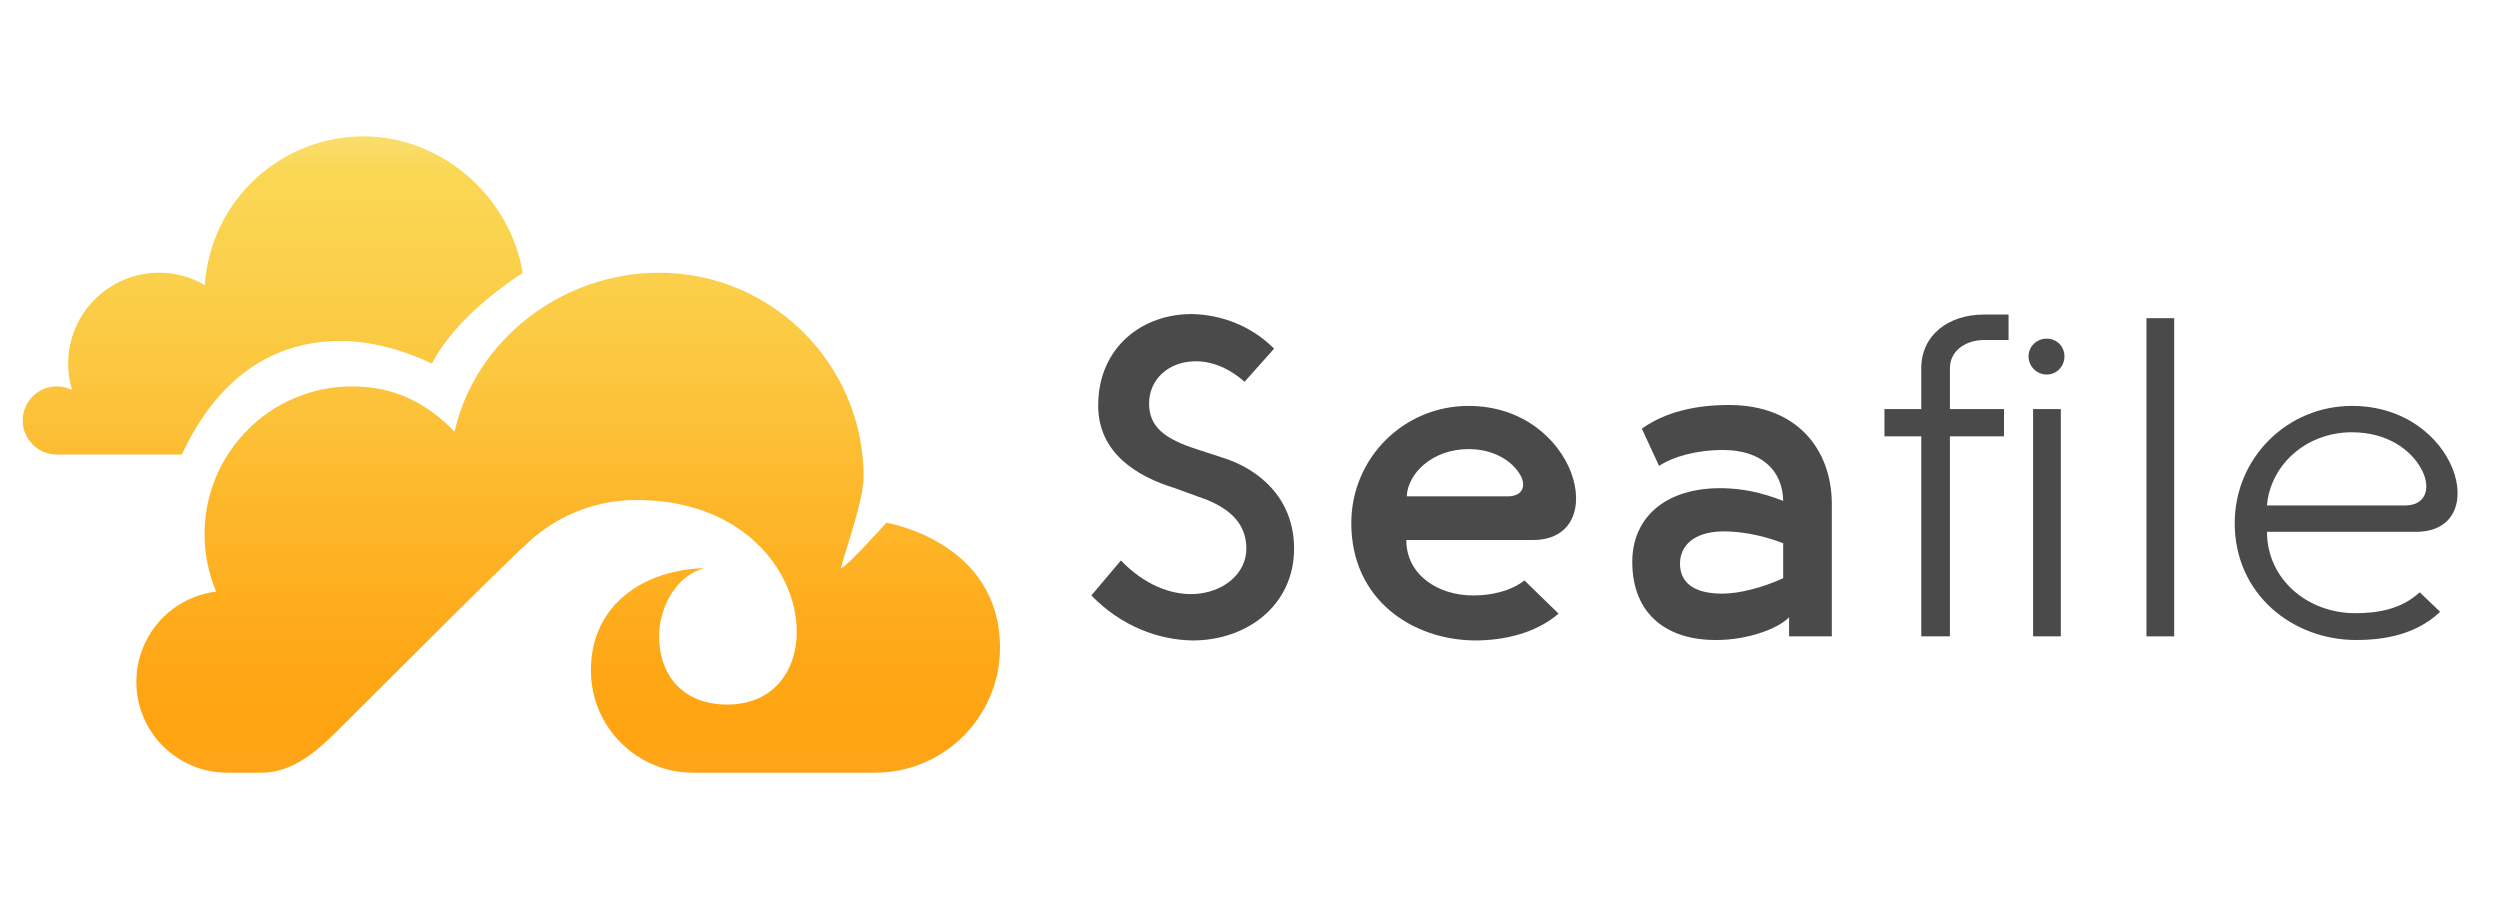
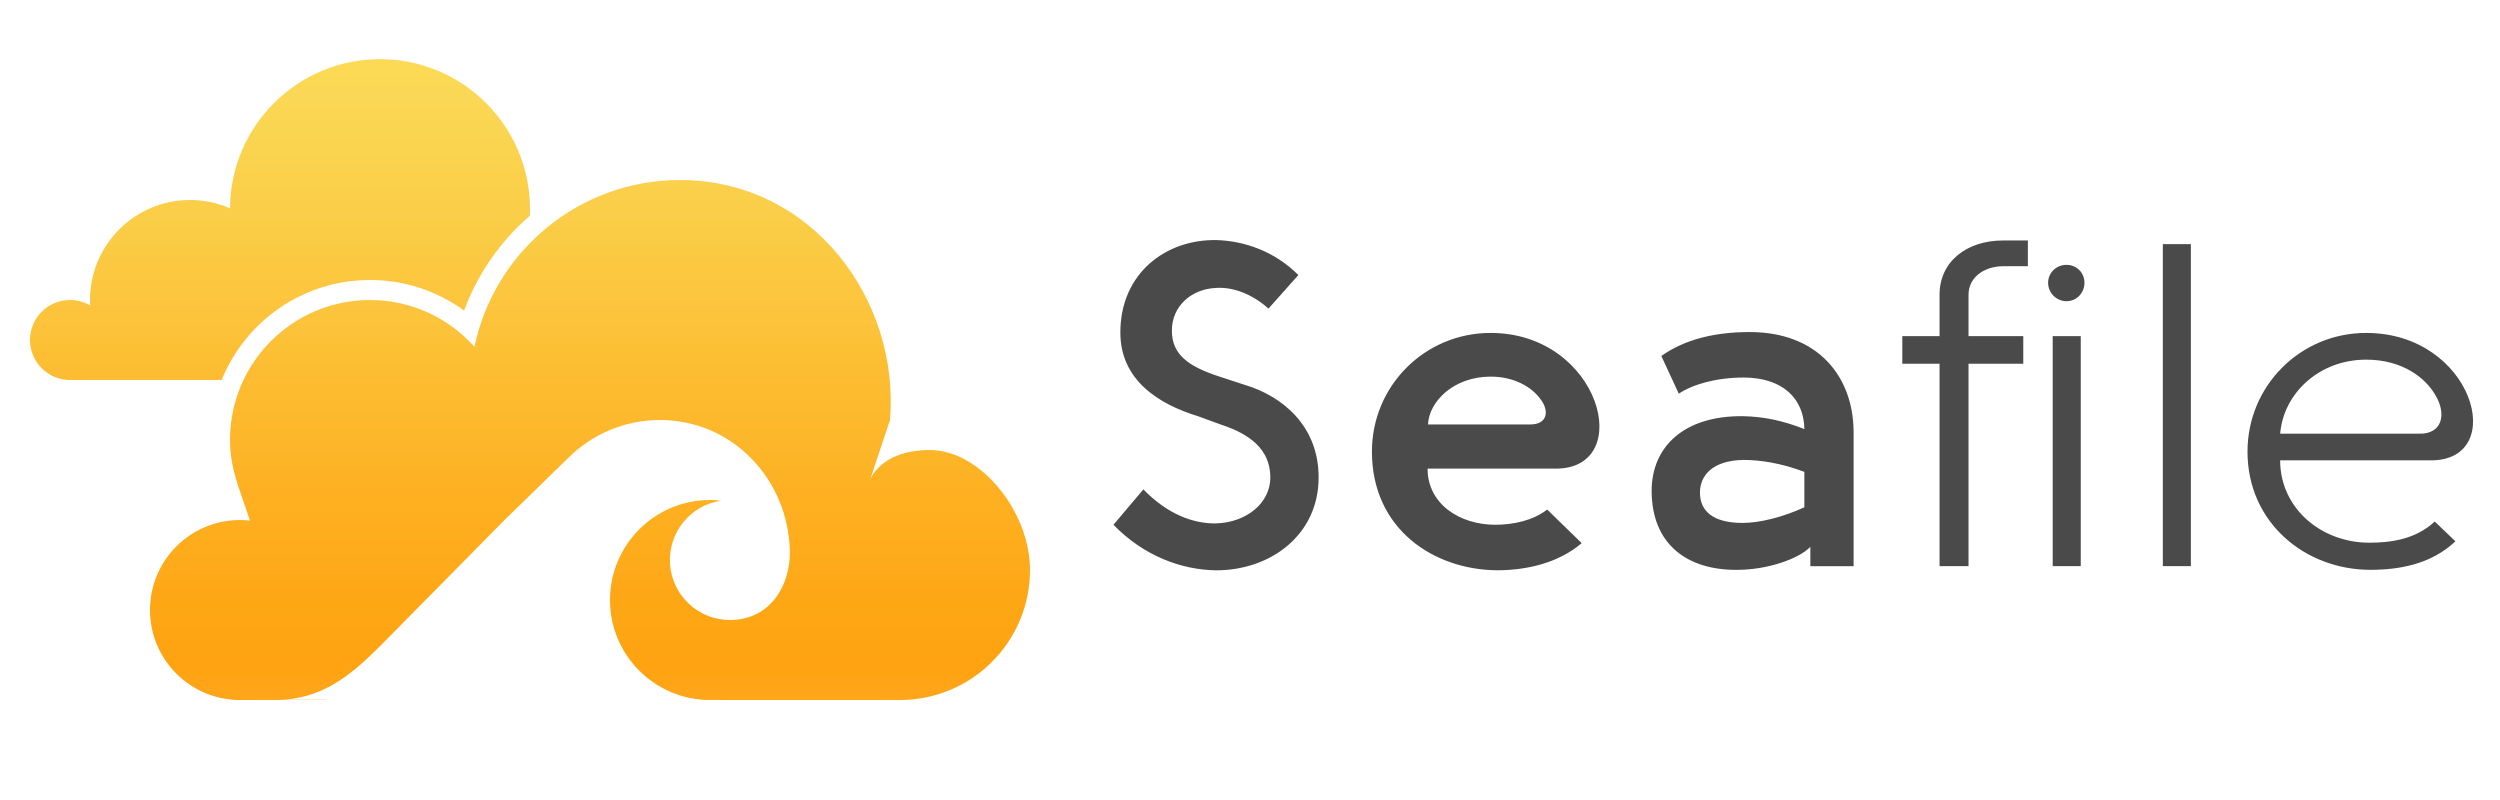
- <svg xmlns="http://www.w3.org/2000/svg" fill="none" width="110" height="40">
+ <svg xmlns="http://www.w3.org/2000/svg" width="100" height="32" fill="none">
+   <path d="M21.2 8.4l-.004.229c-1.173 1.011-2.087 2.313-2.632 3.794A6.37 6.37 0 0 0 14.8 11.2c-2.686 0-4.985 1.655-5.935 4H2.8a1.6 1.6 0 0 1 0-3.2c.294 0 .569.079.806.217l-.002-.054-.003-.123V12a4 4 0 0 1 4-4c.569 0 1.11.119 1.6.333a6 6 0 0 1 12 .067z" fill="url(#A)" />
+   <path d="M28.595 27.995L28.4 28a4 4 0 1 1 0-8c.153 0 .303.009.451.025A2.4 2.4 0 0 0 29.2 24.8c1.585 0 2.435-1.362 2.393-2.8-.083-2.827-2.289-5.2-5.193-5.2-1.438 0-2.74.584-3.681 1.527L20.182 20.8l-.001.001-4.999 5.064c-1.165 1.165-2.348 2.128-4.107 2.128h1.979l-.008.008H9.6a3.6 3.6 0 0 1 0-7.2c.135 0 .269.008.4.022l-.249-.727c-.302-.858-.551-1.567-.551-2.495a5.6 5.6 0 0 1 5.6-5.6c1.661 0 3.153.723 4.178 1.871.797-3.81 4.175-6.671 8.222-6.671 5.29 0 8.8 4.8 8.4 9.6l-.8 2.4s.4-1.2 2.4-1.2 4 2.442 4 4.8A5.2 5.2 0 0 1 36 28h-7.2a4.4 4.4 0 0 1-.131-.002l-.073-.003z" fill="url(#A)" />
+   <path d="M48.881 16.998c1.104.368 1.932.975 1.932 2.098 0 1.03-.957 1.803-2.171 1.84-.902.018-1.95-.368-2.907-1.362l-1.196 1.417c1.214 1.251 2.723 1.803 4.103 1.822 2.208 0 4.103-1.435 4.103-3.717 0-2.079-1.472-3.257-2.944-3.698l-1.012-.331c-1.251-.405-1.914-.883-1.914-1.84 0-.994.791-1.674 1.785-1.711.644-.037 1.398.221 2.079.828l1.196-1.343c-.938-.938-2.134-1.362-3.275-1.398-2.024-.037-3.846 1.325-3.846 3.698 0 1.914 1.546 2.87 3.11 3.349l.957.35zm13.006 3.385c-.57.442-1.362.607-2.079.607-1.417 0-2.705-.828-2.705-2.245h5.134c3.202 0 1.785-5.428-2.613-5.428-2.631 0-4.747 2.116-4.747 4.747 0 3.11 2.484 4.729 5.005 4.747 1.233 0 2.484-.313 3.386-1.086l-1.38-1.343zm-4.766-3.404c.037-.92 1.03-1.914 2.502-1.914.957 0 1.638.423 1.969.865.405.497.313 1.049-.386 1.049h-4.085zm10.031-1.233c.552-.368 1.49-.644 2.594-.644 1.546 0 2.41.828 2.429 2.061-.883-.35-1.656-.497-2.429-.515-2.392-.037-3.68 1.233-3.68 2.981 0 2.153 1.435 3.183 3.422 3.165 1.214 0 2.466-.442 2.926-.92v.773h1.73v-5.391c-.018-2.19-1.417-3.974-4.158-3.974-1.398 0-2.594.294-3.533.957l.699 1.509zm5.023 4.545c-.883.405-1.803.626-2.466.626-1.196 0-1.711-.478-1.711-1.214 0-.662.478-1.288 1.748-1.306.662 0 1.509.129 2.429.478v1.417zm7.946-10.672c-1.435 0-2.539.828-2.539 2.171v1.656h-1.49v1.104h1.49v8.096h1.159V14.55h2.19v-1.104h-2.19V11.79c0-.736.681-1.141 1.38-1.141h.994v-1.03h-.994zm2.539 2.429c.405 0 .718-.331.718-.736s-.313-.718-.718-.718-.736.313-.736.718a.74.74 0 0 0 .736.736zm-.552 10.598h1.122v-9.2h-1.122v9.2zm4.405 0h1.122V9.766h-1.122v12.88zm10.876-1.784c-.773.718-1.766.846-2.613.846-1.932 0-3.57-1.38-3.57-3.294h6.054c3.091-.018 1.674-5.097-2.613-5.097-2.631 0-4.747 2.116-4.747 4.747 0 2.87 2.337 4.729 4.913 4.729 1.159 0 2.429-.221 3.404-1.141l-.828-.791zm-6.182-3.514c.129-1.601 1.546-2.962 3.441-2.962 1.435 0 2.374.718 2.778 1.435.442.754.258 1.527-.626 1.527h-5.594z" fill="#4a4a4a" />
  <defs>
-     <linearGradient id="paint0_linear" x1="1" y1="6" x2="1" y2="34" gradientUnits="userSpaceOnUse">
-       <stop offset="0.015" stop-color="#FADD68" />
-       <stop offset="0.053" stop-color="#FAD754" />
-       <stop offset="0.091" stop-color="#FAD652" />
-       <stop offset="0.126" stop-color="#FAD450" />
-       <stop offset="0.16" stop-color="#FAD34E" />
-       <stop offset="0.195" stop-color="#FBD04B" />
-       <stop offset="0.232" stop-color="#FBCF49" />
-       <stop offset="0.269" stop-color="#FBCC46" />
-       <stop offset="0.304" stop-color="#FBCB45" />
-       <stop offset="0.337" stop-color="#FBC840" />
-       <stop offset="0.373" stop-color="#FCC741" />
-       <stop offset="0.408" stop-color="#FCC33A" />
-       <stop offset="0.445" stop-color="#FCC138" />
-       <stop offset="0.48" stop-color="#FCBE34" />
-       <stop offset="0.519" stop-color="#FDBB30" />
-       <stop offset="0.551" stop-color="#FDB92D" />
-       <stop offset="0.587" stop-color="#FDB629" />
-       <stop offset="0.621" stop-color="#FDB527" />
-       <stop offset="0.66" stop-color="#FDB224" />
-       <stop offset="0.697" stop-color="#FEB021" />
-       <stop offset="0.734" stop-color="#FEAD1D" />
-       <stop offset="0.768" stop-color="#FEAB1B" />
-       <stop offset="0.801" stop-color="#FEA919" />
-       <stop offset="0.837" stop-color="#FEA716" />
-       <stop offset="0.876" stop-color="#FFA614" />
-       <stop offset="0.912" stop-color="#FEA412" />
-       <stop offset="0.947" stop-color="#FFA310" />
-       <stop offset="0.98" stop-color="#FFA519" />
-     </linearGradient>
-     <linearGradient id="paint1_linear" x1="1" y1="6" x2="1" y2="34" gradientUnits="userSpaceOnUse">
-       <stop offset="0.015" stop-color="#FADD68" />
-       <stop offset="0.053" stop-color="#FAD754" />
-       <stop offset="0.091" stop-color="#FAD652" />
-       <stop offset="0.126" stop-color="#FAD450" />
-       <stop offset="0.16" stop-color="#FAD34E" />
-       <stop offset="0.195" stop-color="#FBD04B" />
-       <stop offset="0.232" stop-color="#FBCF49" />
-       <stop offset="0.269" stop-color="#FBCC46" />
-       <stop offset="0.304" stop-color="#FBCB45" />
-       <stop offset="0.337" stop-color="#FBC840" />
-       <stop offset="0.373" stop-color="#FCC741" />
-       <stop offset="0.408" stop-color="#FCC33A" />
-       <stop offset="0.445" stop-color="#FCC138" />
-       <stop offset="0.48" stop-color="#FCBE34" />
-       <stop offset="0.519" stop-color="#FDBB30" />
-       <stop offset="0.551" stop-color="#FDB92D" />
-       <stop offset="0.587" stop-color="#FDB629" />
-       <stop offset="0.621" stop-color="#FDB527" />
-       <stop offset="0.66" stop-color="#FDB224" />
-       <stop offset="0.697" stop-color="#FEB021" />
-       <stop offset="0.734" stop-color="#FEAD1D" />
-       <stop offset="0.768" stop-color="#FEAB1B" />
-       <stop offset="0.801" stop-color="#FEA919" />
-       <stop offset="0.837" stop-color="#FEA716" />
-       <stop offset="0.876" stop-color="#FFA614" />
-       <stop offset="0.912" stop-color="#FEA412" />
-       <stop offset="0.947" stop-color="#FFA310" />
-       <stop offset="0.98" stop-color="#FFA519" />
-     </linearGradient>
-     <linearGradient id="paint2_linear" x1="1" y1="6" x2="1" y2="34" gradientUnits="userSpaceOnUse">
-       <stop offset="0.015" stop-color="#FADD68" />
-       <stop offset="0.053" stop-color="#FAD754" />
-       <stop offset="0.091" stop-color="#FAD652" />
-       <stop offset="0.126" stop-color="#FAD450" />
-       <stop offset="0.16" stop-color="#FAD34E" />
-       <stop offset="0.195" stop-color="#FBD04B" />
-       <stop offset="0.232" stop-color="#FBCF49" />
-       <stop offset="0.269" stop-color="#FBCC46" />
-       <stop offset="0.304" stop-color="#FBCB45" />
-       <stop offset="0.337" stop-color="#FBC840" />
-       <stop offset="0.373" stop-color="#FCC741" />
-       <stop offset="0.408" stop-color="#FCC33A" />
-       <stop offset="0.445" stop-color="#FCC138" />
-       <stop offset="0.48" stop-color="#FCBE34" />
-       <stop offset="0.519" stop-color="#FDBB30" />
-       <stop offset="0.551" stop-color="#FDB92D" />
-       <stop offset="0.587" stop-color="#FDB629" />
-       <stop offset="0.621" stop-color="#FDB527" />
-       <stop offset="0.66" stop-color="#FDB224" />
-       <stop offset="0.697" stop-color="#FEB021" />
-       <stop offset="0.734" stop-color="#FEAD1D" />
-       <stop offset="0.768" stop-color="#FEAB1B" />
-       <stop offset="0.801" stop-color="#FEA919" />
-       <stop offset="0.837" stop-color="#FEA716" />
-       <stop offset="0.876" stop-color="#FFA614" />
-       <stop offset="0.912" stop-color="#FEA412" />
-       <stop offset="0.947" stop-color="#FFA310" />
-       <stop offset="0.98" stop-color="#FFA519" />
+     <linearGradient id="A" x1="1.6" y1="2.4" x2="1.6" y2="28" gradientUnits="userSpaceOnUse">
+       <stop offset=".016" stop-color="#fcda56" />
+       <stop offset=".046" stop-color="#fad855" />
+       <stop offset=".08" stop-color="#fad653" />
+       <stop offset=".109" stop-color="#fad551" />
+       <stop offset=".141" stop-color="#fad44f" />
+       <stop offset=".17" stop-color="#fbd24d" />
+       <stop offset=".203" stop-color="#fbcf4a" />
+       <stop offset=".234" stop-color="#fbce49" />
+       <stop offset=".267" stop-color="#facc46" />
+       <stop offset=".297" stop-color="#faca43" />
+       <stop offset=".329" stop-color="#fbc840" />
+       <stop offset=".357" stop-color="#fcc73f" />
+       <stop offset=".389" stop-color="#fcc43c" />
+       <stop offset=".423" stop-color="#fcc23a" />
+       <stop offset=".451" stop-color="#fcc035" />
+       <stop offset=".484" stop-color="#fcbd32" />
+       <stop offset=".514" stop-color="#fdbb30" />
+       <stop offset=".546" stop-color="#fdba2e" />
+       <stop offset=".58" stop-color="#fdb72a" />
+       <stop offset=".608" stop-color="#fdb629" />
+       <stop offset=".64" stop-color="#fdb326" />
+       <stop offset=".672" stop-color="#feb022" />
+       <stop offset=".703" stop-color="#feb021" />
+       <stop offset=".735" stop-color="#fead1d" />
+       <stop offset=".764" stop-color="#feac1c" />
+       <stop offset=".796" stop-color="#feaa1a" />
+       <stop offset=".828" stop-color="#fea716" />
+       <stop offset=".859" stop-color="#fea715" />
+       <stop offset=".892" stop-color="#fea513" />
+       <stop offset=".921" stop-color="#fea412" />
+       <stop offset=".951" stop-color="#ffa311" />
+       <stop offset=".987" stop-color="#ffa519" />
    </linearGradient>
  </defs>
-   <g id="text">
-     <path d="M52.74 21.86C53.94 22.26 54.84 22.92 54.84 24.14C54.84 25.26 53.8 26.1 52.48 26.14C51.5 26.16 50.36 25.74 49.32 24.66L48.02 26.2C49.34 27.56 50.98 28.16 52.48 28.18C54.88 28.18 56.94 26.62 56.94 24.14C56.94 21.88 55.34 20.6 53.74 20.12L52.64 19.76C51.28 19.32 50.56 18.8 50.56 17.76C50.56 16.68 51.42 15.94 52.5 15.9C53.2 15.86 54.02 16.14 54.76 16.8L56.06 15.34C55.04 14.32 53.74 13.86 52.5 13.82C50.3 13.78 48.32 15.26 48.32 17.84C48.32 19.92 50 20.96 51.7 21.48L52.74 21.86Z" fill="#4A4A4A" />
-     <path d="M67.077 25.54C66.457 26.02 65.597 26.2 64.817 26.2C63.277 26.2 61.877 25.3 61.877 23.76H67.457C70.937 23.76 69.397 17.86 64.617 17.86C61.757 17.86 59.457 20.16 59.457 23.02C59.457 26.4 62.157 28.16 64.897 28.18C66.237 28.18 67.597 27.84 68.577 27L67.077 25.54ZM61.897 21.84C61.937 20.84 63.017 19.76 64.617 19.76C65.657 19.76 66.397 20.22 66.757 20.7C67.197 21.24 67.097 21.84 66.337 21.84H61.897Z" fill="#4A4A4A" />
-     <path d="M73 20.5C73.6 20.1 74.62 19.8 75.82 19.8C77.5 19.8 78.44 20.7 78.46 22.04C77.5 21.66 76.66 21.5 75.82 21.48C73.22 21.44 71.82 22.82 71.82 24.72C71.82 27.06 73.38 28.18 75.54 28.16C76.86 28.16 78.22 27.68 78.72 27.16V28H80.6V22.14C80.58 19.76 79.06 17.82 76.08 17.82C74.56 17.82 73.26 18.14 72.24 18.86L73 20.5ZM78.46 25.44C77.5 25.88 76.5 26.12 75.78 26.12C74.48 26.12 73.92 25.6 73.92 24.8C73.92 24.08 74.44 23.4 75.82 23.38C76.54 23.38 77.46 23.52 78.46 23.9V25.44Z" fill="#4A4A4A" />
-     <path d="M87.296 13.84C85.736 13.84 84.536 14.74 84.536 16.2V18H82.916V19.2H84.536V28H85.796V19.2H88.176V18H85.796V16.2C85.796 15.4 86.536 14.96 87.296 14.96H88.376V13.84H87.296ZM90.056 16.48C90.496 16.48 90.836 16.12 90.836 15.68C90.836 15.24 90.496 14.9 90.056 14.9C89.616 14.9 89.256 15.24 89.256 15.68C89.256 16.12 89.616 16.48 90.056 16.48ZM89.456 28H90.676V18H89.456V28Z" fill="#4A4A4A" />
-     <path d="M94.444 28H95.664V14H94.444V28Z" fill="#4A4A4A" />
-     <path d="M106.467 26.06C105.627 26.84 104.547 26.98 103.627 26.98C101.527 26.98 99.747 25.48 99.747 23.4H106.327C109.687 23.38 108.147 17.86 103.487 17.86C100.627 17.86 98.327 20.16 98.327 23.02C98.327 26.14 100.867 28.16 103.667 28.16C104.927 28.16 106.307 27.92 107.367 26.92L106.467 26.06ZM99.747 22.24C99.887 20.5 101.427 19.02 103.487 19.02C105.047 19.02 106.067 19.8 106.507 20.58C106.987 21.4 106.787 22.24 105.827 22.24H99.747Z" fill="#4A4A4A" />
-   </g>
-   <g id="icon">
-     <path d="M15 15C11.584 15 9.351 17.093 8 20H2.5C1.672 20 1 19.328 1 18.5C1 17.672 1.672 17 2.5 17C2.741 17 2.968 17.057 3.17 17.158C3.059 16.791 3 16.402 3 16C3 13.791 4.791 12 7 12C7.735 12 8.423 12.198 9.015 12.544C9.25 8.89 12.287 6 16 6C19.471 6 22.448 8.685 23 12C21.475 13.017 19.859 14.37 19 16C17.866 15.439 16.351 15 15 15Z" fill="url(#paint0_linear)" />
-     <path d="M11.831 34H11.5C11.5 34 11.632 34.007 11.831 34Z" fill="url(#paint1_linear)" />
-     <path d="M15 32C14.036 32.964 12.95 34 11.5 34H10C7.791 34 6 32.209 6 30C6 27.956 7.532 26.271 9.511 26.03C9.182 25.252 9 24.397 9 23.5C9 19.91 11.91 17 15.5 17C17.357 17 18.816 17.751 20 19C20.899 14.978 24.707 12 29 12C33.971 12 38 16.029 38 21C38 21.713 37.569 23.109 37.267 24.09L37.178 24.376C37.156 24.448 37.135 24.517 37.116 24.582C37.065 24.754 37.024 24.898 37 25C37.24 24.968 39 23 39 23C39 23 44 23.812 44 28.5C44 31.538 41.538 34 38.5 34H30.5C28.015 34 26 31.985 26 29.5C26 26.534 28.425 25.057 31 25C29.716 25.324 29 26.768 29 28C29 29.657 30 31 32 31C37 31 36 22 28 22C26.059 22 24.302 22.79 23.034 24.066C23.034 24.066 23.235 23.773 15 32Z" fill="url(#paint2_linear)" />
-   </g>
</svg>
